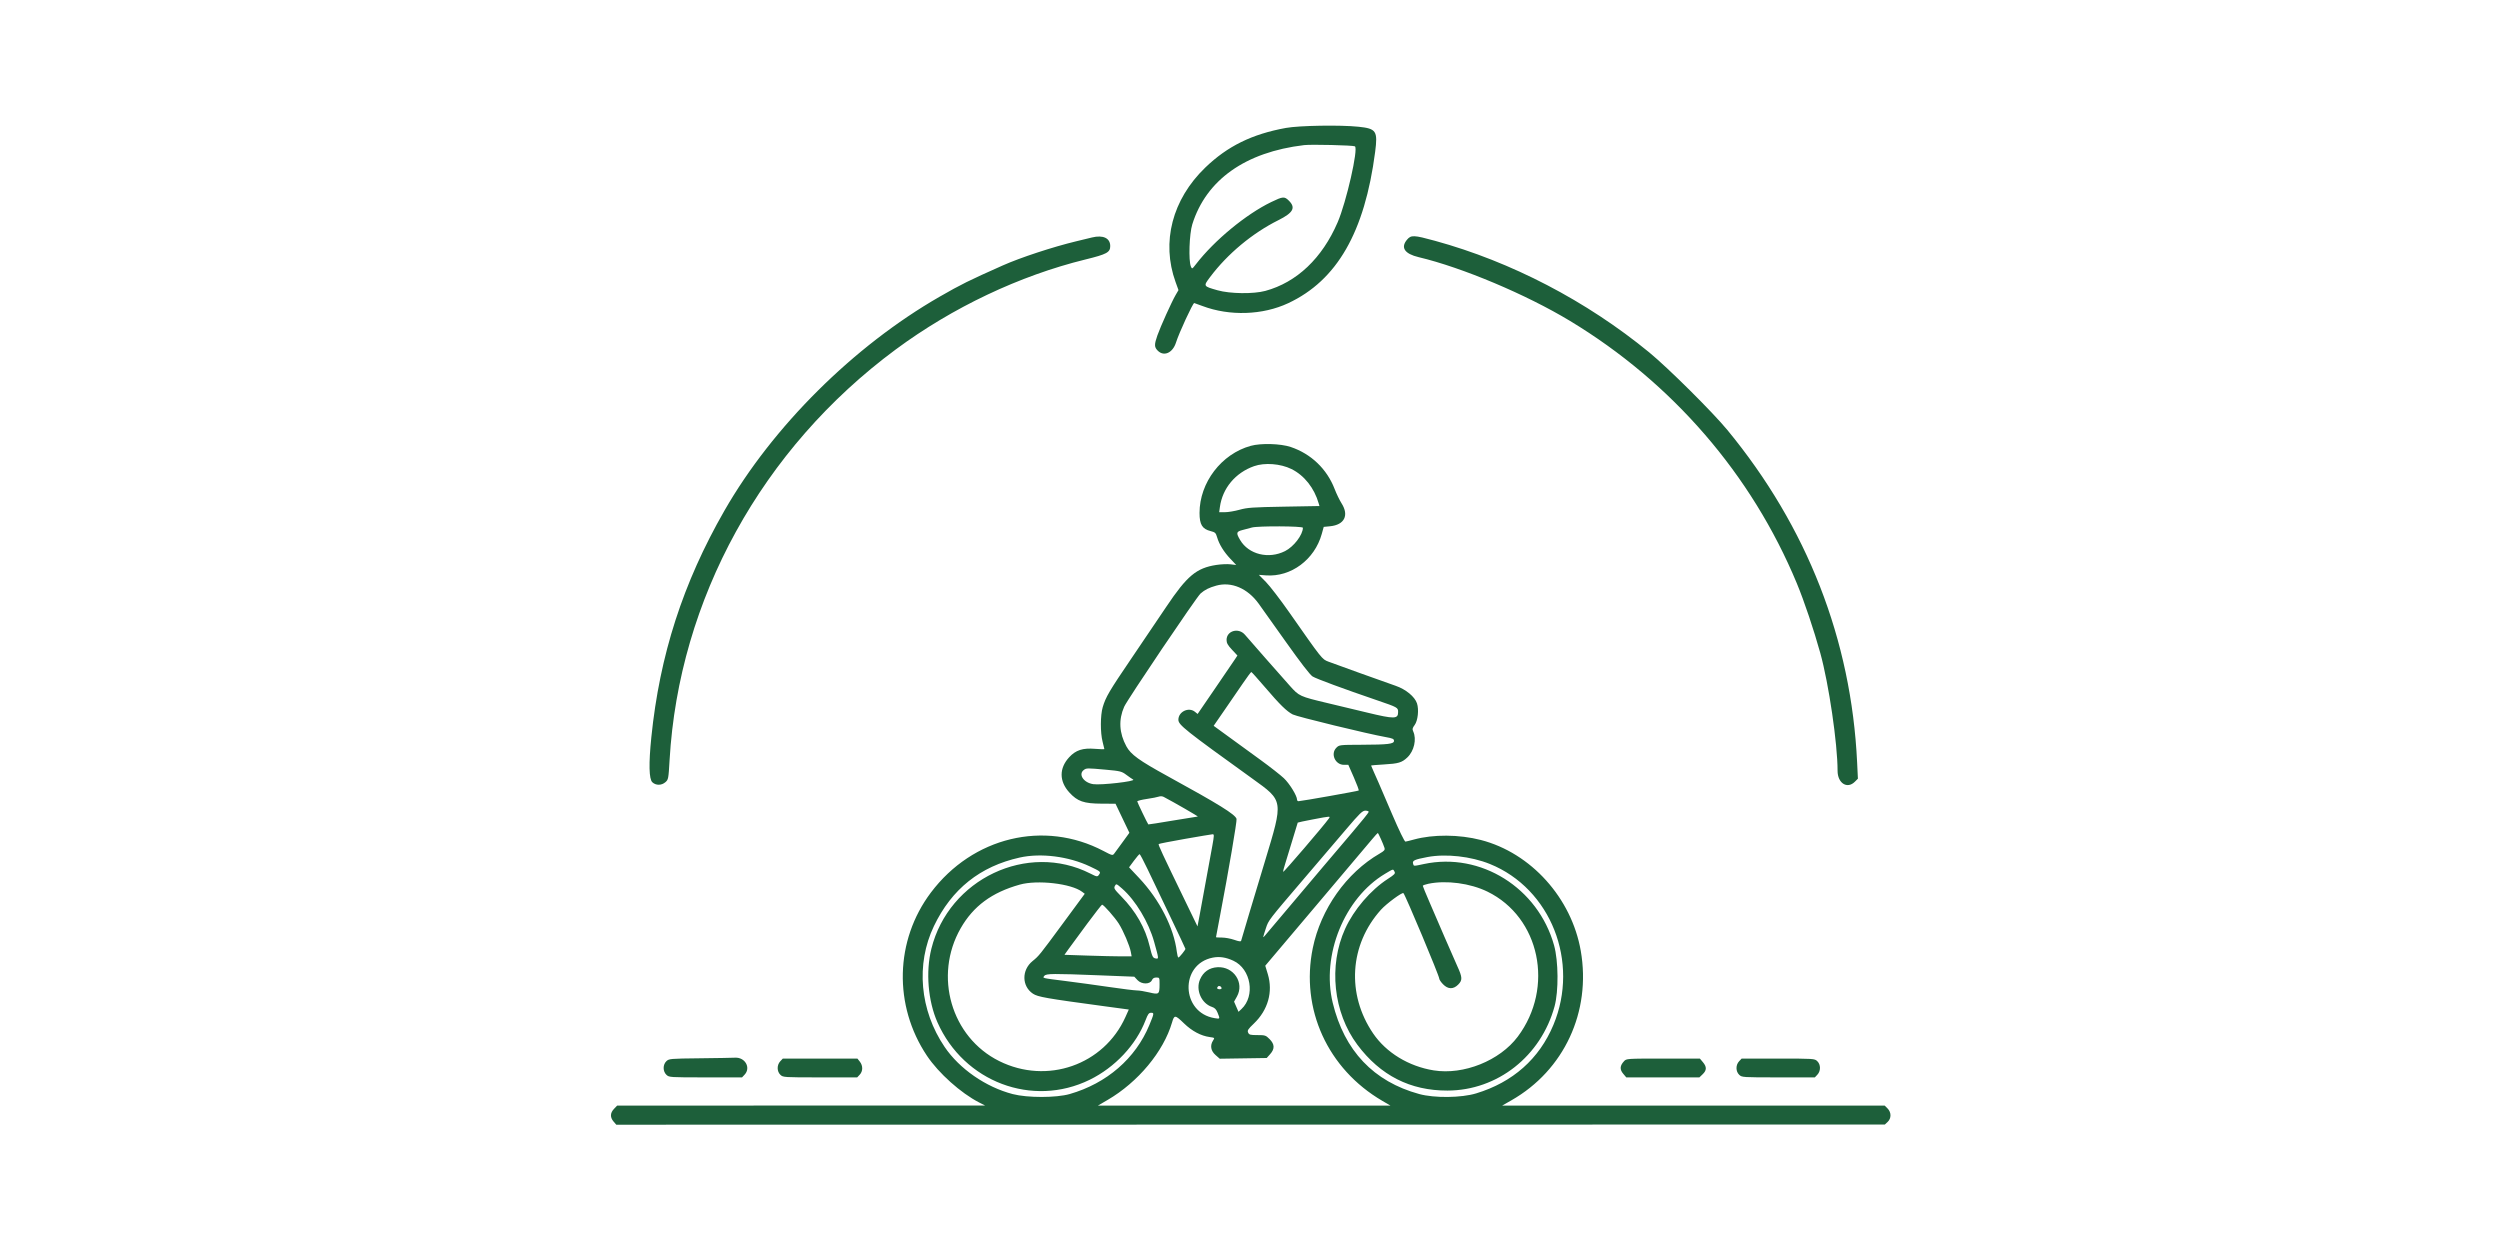
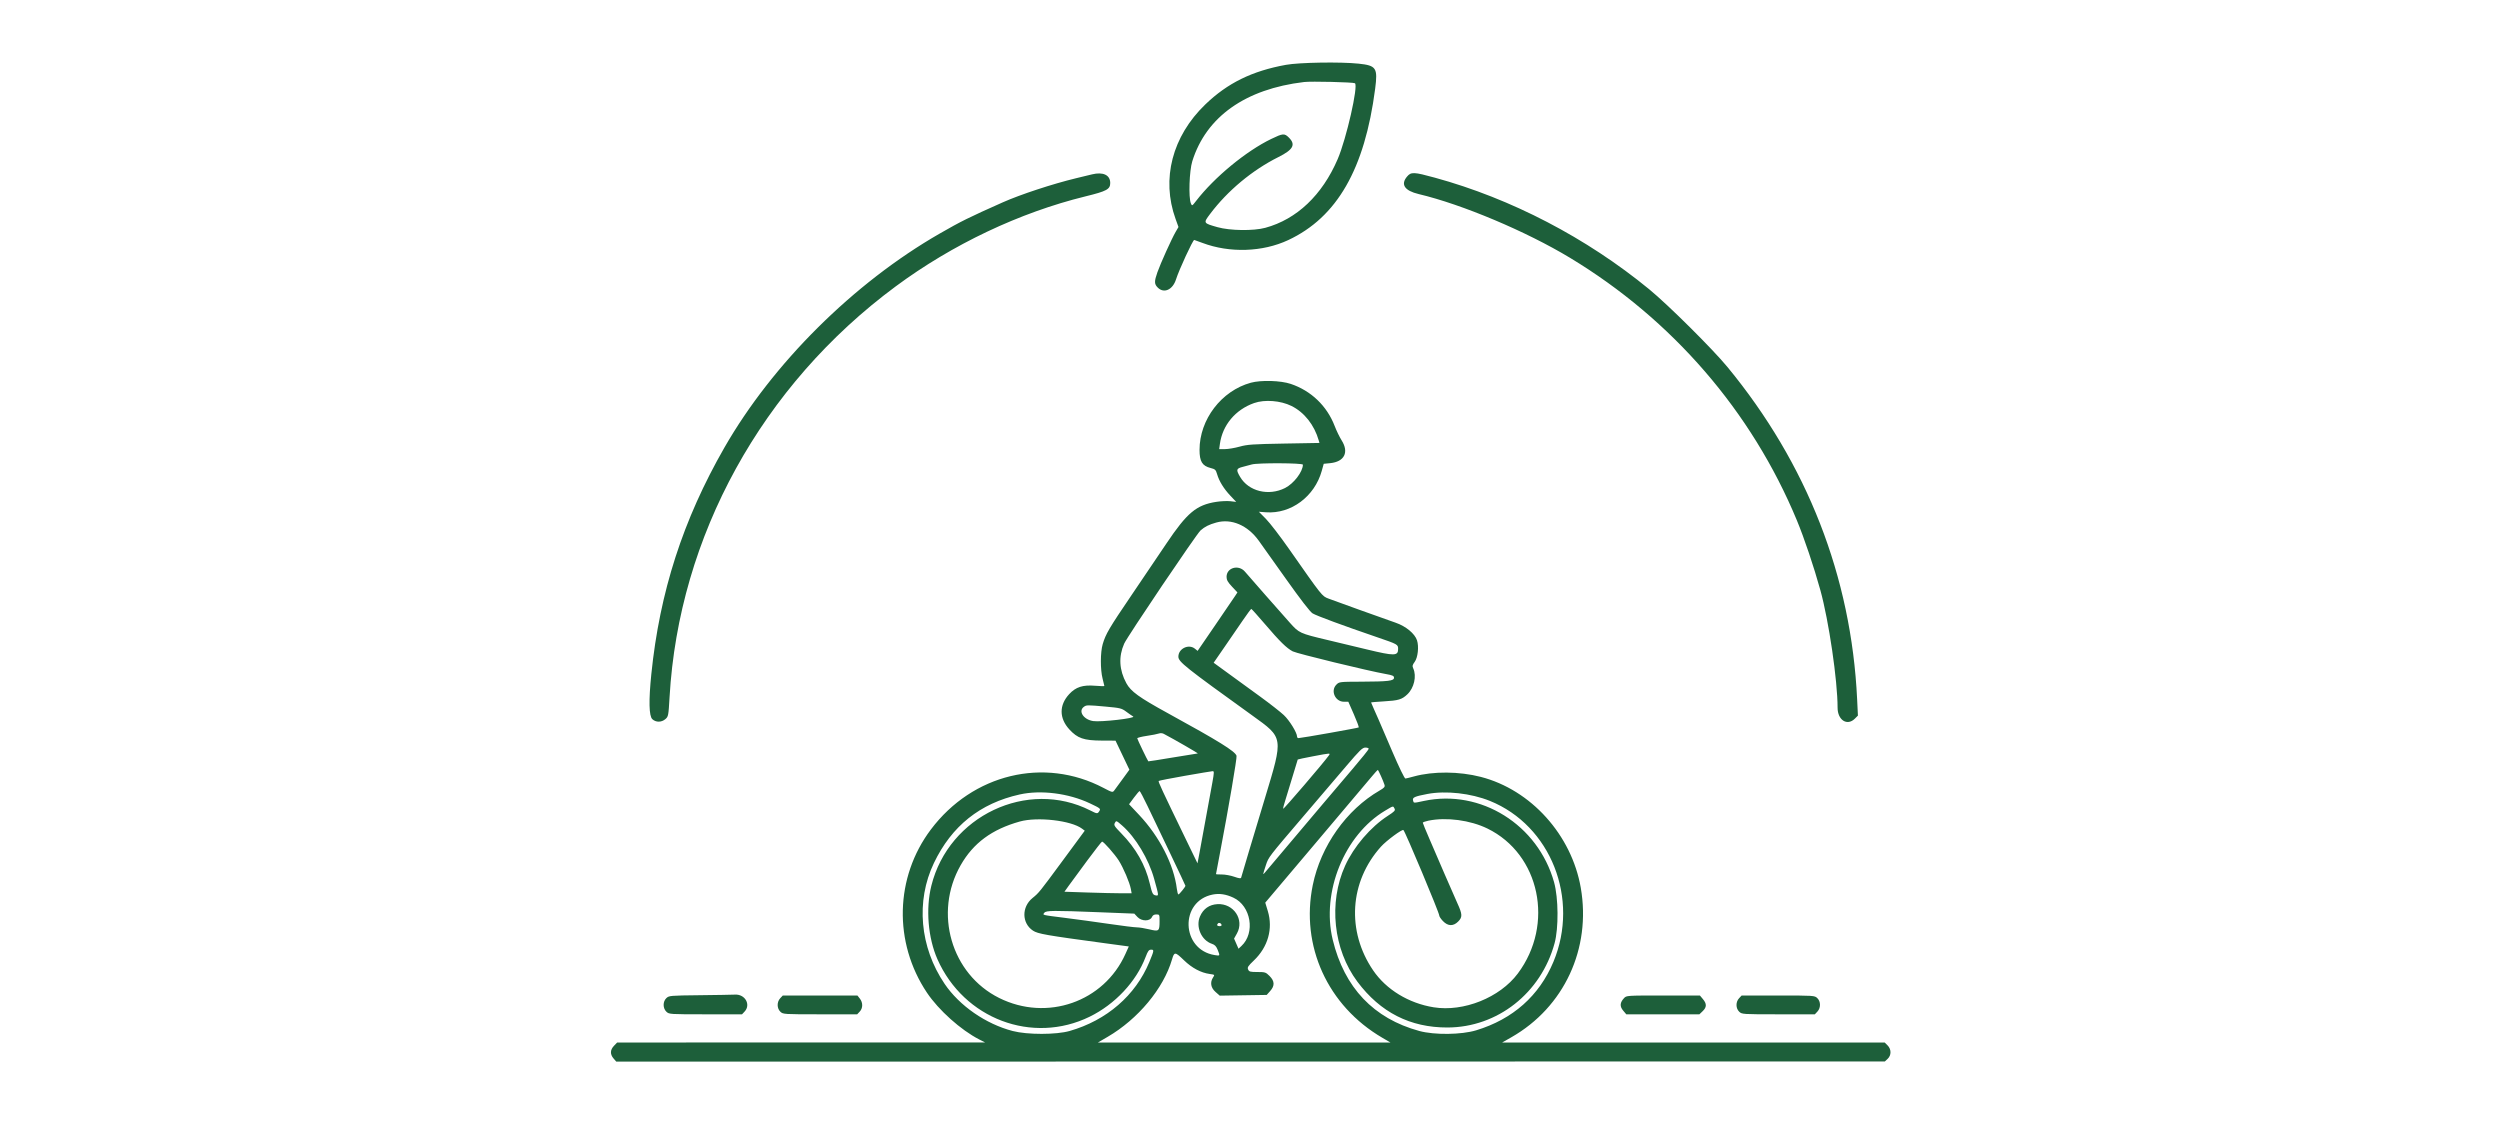
- <svg xmlns="http://www.w3.org/2000/svg" width="1000" height="500" viewBox="-312.8 -67.9 2127.5 1063.8">
+ <svg xmlns="http://www.w3.org/2000/svg" width="1000" height="450" viewBox="-312.8 -14.2 2127.5 957.4">
  <path d="M 781.500 40.982 C 752.683 46.222, 731.788 56.497, 712.877 74.727 C 684.778 101.815, 675.346 138.117, 687.589 172.057 L 690.090 178.991 687.616 183.245 C 684.259 189.021, 674.744 210.103, 672.127 217.567 C 669.394 225.361, 669.449 227.540, 672.455 230.545 C 677.726 235.817, 685.220 232.423, 688.009 223.500 C 690.486 215.579, 702.298 190, 703.480 190 C 703.635 190, 706.801 191.144, 710.516 192.542 C 733.658 201.253, 761.719 200.320, 783.496 190.115 C 825.035 170.649, 848.560 129.697, 857.456 61.363 C 859.774 43.561, 858.451 41.555, 843.347 39.966 C 827.890 38.340, 792.865 38.915, 781.500 40.982 M 797 55.596 C 747.052 61.521, 713.669 85.168, 701.844 123 C 699.296 131.154, 698.531 153.870, 700.637 158.874 C 701.626 161.224, 701.669 161.205, 705.015 156.874 C 720.654 136.635, 747.571 114.422, 769.036 104.042 C 779.008 99.220, 780.279 99.125, 784.077 102.923 C 790.050 108.897, 787.737 113.170, 775.120 119.471 C 752.920 130.557, 731.854 148.094, 717.029 167.831 C 711.100 175.723, 711.067 175.664, 723.315 179.137 C 733.936 182.148, 753.918 182.408, 764 179.665 C 790.755 172.388, 812.370 151.879, 825.549 121.269 C 832.974 104.021, 843.330 58.442, 840.234 56.630 C 838.684 55.722, 803.106 54.871, 797 55.596 M 616.500 134.189 C 614.300 134.729, 608.225 136.201, 603 137.460 C 583.147 142.244, 555.510 151.335, 540.500 158.020 C 511.368 170.994, 505.255 174.021, 486.861 184.582 C 413.621 226.633, 344.683 295.168, 303.638 366.734 C 268.400 428.177, 248.574 489.645, 241.464 559.500 C 239.167 582.076, 239.456 595.141, 242.314 597.826 C 245.348 600.675, 250.154 600.643, 253.461 597.750 C 255.944 595.579, 256.068 594.921, 256.988 579 C 264.901 442.123, 335.586 313.769, 449.454 229.511 C 497.811 193.728, 554.821 166.692, 611 152.900 C 629.099 148.457, 632 146.884, 632 141.513 C 632 134.747, 625.922 131.876, 616.500 134.189 M 884.589 136.077 C 878.949 142.780, 882.497 148.107, 894.500 150.956 C 931.505 159.740, 986.009 182.697, 1023.261 205.191 C 1110.279 257.734, 1177.867 335.920, 1216.300 428.500 C 1222.607 443.691, 1230.811 468.065, 1236.327 488 C 1243.537 514.055, 1251 564.953, 1251 588.068 C 1251 598.657, 1259.218 603.873, 1265.695 597.396 L 1268.298 594.793 1267.634 580.884 C 1262.653 476.540, 1225.167 380.543, 1157.180 298.021 C 1144.616 282.773, 1106.751 245.163, 1090.706 231.998 C 1037.315 188.188, 973.245 154.819, 908.360 137.029 C 890.301 132.077, 888.031 131.986, 884.589 136.077 M 751.608 311.522 C 726.652 318.374, 708 342.802, 708 368.633 C 708 378.540, 710.296 382.290, 717.465 384.095 C 721.304 385.062, 721.858 385.591, 722.954 389.335 C 724.717 395.358, 728.664 401.753, 734.298 407.716 L 739.226 412.933 734.341 412.354 C 731.654 412.036, 726.208 412.279, 722.240 412.895 C 705.322 415.520, 697.388 422.152, 679.789 448.384 C 673.105 458.348, 659.657 478.249, 649.906 492.609 C 631.114 520.282, 628.181 525.272, 625.612 533.932 C 623.563 540.835, 623.507 555.687, 625.500 563.339 C 626.325 566.506, 627 569.311, 627 569.572 C 627 569.833, 623.469 569.752, 619.153 569.392 C 608.649 568.516, 602.681 570.452, 597.049 576.563 C 588.443 585.899, 588.496 597.004, 597.192 606.520 C 604.146 614.128, 609.515 615.984, 624.788 616.054 L 636.500 616.108 642.405 628.477 L 648.309 640.846 642.624 648.673 C 639.497 652.978, 636.278 657.374, 635.469 658.442 C 634.037 660.333, 633.795 660.277, 626.249 656.313 C 575.706 629.760, 514.981 644.400, 479.362 691.726 C 448.758 732.390, 447.421 787.872, 476.016 830.586 C 485.972 845.458, 504.866 862.362, 520.500 870.383 L 525.500 872.949 368.937 872.974 L 212.374 873 209.687 875.805 C 206.374 879.263, 206.245 883.010, 209.315 886.580 L 211.629 889.271 751.439 889.193 L 1291.249 889.115 1293.624 886.883 C 1296.857 883.846, 1296.822 878.731, 1293.545 875.455 L 1291.091 873 1128.320 873 L 965.548 873 973.398 868.527 C 1018.255 842.964, 1041.428 793.079, 1032.459 741.381 C 1024.646 696.339, 990.073 657.965, 947.384 646.953 C 929.020 642.216, 906.869 642.062, 890.500 646.559 C 887.200 647.465, 883.929 648.273, 883.231 648.354 C 882.476 648.441, 877.878 638.972, 871.891 625 C 859.171 595.315, 859.266 595.533, 856.398 589.220 C 855.079 586.317, 854 583.798, 854 583.623 C 854 583.448, 858.883 583.026, 864.851 582.685 C 877.314 581.972, 880.201 581.107, 884.869 576.689 C 890.595 571.270, 892.883 561.228, 889.889 554.656 C 888.959 552.615, 889.152 551.714, 891.075 549.112 C 893.817 545.403, 894.829 536.043, 893.066 530.699 C 891.190 525.015, 883.645 518.784, 874.998 515.776 C 863.352 511.725, 823.064 497.252, 817.622 495.164 C 812.222 493.093, 812.442 493.370, 784.184 453 C 776.676 442.275, 767.826 430.760, 764.517 427.411 L 758.500 421.322 764.582 421.767 C 785.832 423.320, 805.958 408.361, 812.029 386.500 L 813.695 380.500 819.098 379.969 C 831.312 378.769, 835.373 370.710, 828.904 360.509 C 827.200 357.823, 824.540 352.335, 822.991 348.312 C 816.408 331.217, 802.944 318.324, 785.592 312.499 C 776.980 309.608, 760.323 309.129, 751.608 311.522 M 754.426 328.816 C 738.540 334.412, 727.528 347.574, 725.333 363.589 L 724.728 368 729.682 368 C 732.406 368, 737.980 367.062, 742.068 365.915 C 748.597 364.083, 753.178 363.765, 779.778 363.291 L 810.056 362.753 809.447 360.626 C 805.668 347.431, 797.153 336.667, 786.221 331.265 C 776.949 326.682, 763.438 325.642, 754.426 328.816 M 752.500 381.054 C 750.850 381.521, 747.362 382.450, 744.750 383.120 C 739.222 384.536, 738.958 385.546, 742.523 391.630 C 749.744 403.951, 766.791 408.172, 780.791 401.105 C 788.205 397.363, 795.871 387.341, 795.978 381.250 C 796.004 379.781, 757.611 379.607, 752.500 381.054 M 722.230 430.495 C 716.083 432.215, 712.522 434.001, 708.867 437.197 C 705.475 440.164, 646.534 527.539, 643.885 533.528 C 638.980 544.616, 639.603 555.988, 645.733 567.250 C 649.549 574.261, 656.518 579.297, 681 592.729 C 724.655 616.680, 738.269 625.121, 739.500 628.999 C 740.006 630.594, 732.747 673.203, 725.531 710.990 C 723.589 721.160, 722 729.597, 722 729.740 C 722 729.883, 724.261 730, 727.025 730 C 729.789 730, 734.538 730.874, 737.578 731.943 C 741.576 733.348, 743.193 733.556, 743.418 732.693 C 744.099 730.085, 753.796 697.697, 763.685 665 C 779.468 612.812, 779.640 613.939, 753 594.767 C 695.552 553.425, 690 549.005, 690 544.617 C 690 537.766, 698.762 533.558, 704.074 537.859 L 706.369 539.717 721.500 517.609 C 729.822 505.449, 737.445 494.256, 738.439 492.736 L 740.248 489.973 735.624 485.029 C 732.019 481.175, 731 479.343, 731 476.717 C 731 468.843, 741.284 465.966, 746.677 472.332 C 750.354 476.671, 776.530 506.442, 784.801 515.691 C 792.779 524.612, 793.175 524.794, 817 530.471 C 827.725 533.026, 842.835 536.648, 850.578 538.519 C 873.879 544.150, 877 544.099, 877 538.087 C 877 534.253, 876.716 534.095, 859 528.040 C 830.072 518.154, 807.511 509.821, 804.220 507.807 C 802.087 506.502, 794.077 496.130, 781.315 478.150 C 770.521 462.943, 760.173 448.399, 758.319 445.831 C 748.885 432.763, 735.084 426.898, 722.230 430.495 M 744.824 513.750 C 741.163 519.112, 734.085 529.419, 729.095 536.653 L 720.021 549.806 732.760 559.075 C 739.767 564.173, 752.025 573.091, 760 578.894 C 767.975 584.696, 776.858 591.654, 779.739 594.357 C 784.557 598.875, 791 609.347, 791 612.660 C 791 613.397, 791.563 613.978, 792.250 613.952 C 795.118 613.842, 842.990 605.344, 843.475 604.858 C 843.767 604.567, 841.895 599.530, 839.317 593.664 L 834.629 583 830.903 583 C 823.438 583, 819.282 573.627, 824.455 568.455 C 826.881 566.029, 827.128 565.999, 845.705 565.926 C 868.671 565.835, 873.500 565.252, 873.500 562.567 C 873.500 560.958, 872.327 560.427, 866.500 559.401 C 851.587 556.775, 790.967 542.022, 787.332 540.134 C 782.119 537.426, 776.394 531.803, 763.526 516.750 C 757.531 509.738, 752.368 504, 752.053 504 C 751.737 504, 748.484 508.387, 744.824 513.750 M 609.566 587.328 C 604.545 591, 609.286 598.216, 617.532 599.452 C 624.145 600.444, 654.031 597.020, 651.523 595.557 C 650.526 594.976, 647.846 593.114, 645.569 591.420 C 641.729 588.564, 640.482 588.254, 628.464 587.163 C 612.332 585.698, 611.789 585.703, 609.566 587.328 M 673.351 610.049 C 672.168 610.496, 667.556 611.394, 663.101 612.046 C 658.645 612.697, 655 613.637, 655 614.135 C 655 614.842, 663.633 632.798, 664.414 633.716 C 664.515 633.834, 673.801 632.378, 685.049 630.479 C 696.297 628.580, 705.945 627.020, 706.488 627.013 C 707.274 627.003, 686.475 615.002, 677.489 610.281 C 676.338 609.677, 674.595 609.578, 673.351 610.049 M 832.879 637.726 C 825.520 646.375, 808.917 665.837, 795.982 680.976 C 766.831 715.092, 766.681 715.288, 764.498 722 C 761.694 730.620, 761.691 730.643, 763.657 728.353 C 766.581 724.948, 801.360 683.754, 812.923 670 C 818.703 663.125, 829.860 649.986, 837.716 640.801 C 845.572 631.617, 852 623.630, 852 623.051 C 852 622.473, 850.708 622, 849.129 622 C 846.656 622, 844.401 624.183, 832.879 637.726 M 804.161 629.504 C 797.374 630.792, 791.709 631.993, 791.572 632.173 C 791.436 632.353, 789.404 639.025, 787.058 647 C 784.711 654.975, 781.917 664.136, 780.848 667.358 C 779.780 670.581, 779.039 673.601, 779.203 674.070 C 779.455 674.793, 813.836 634.673, 817.872 628.947 C 819.588 626.511, 820.033 626.493, 804.161 629.504 M 854.935 646.250 C 852.527 649.138, 831.067 674.556, 807.246 702.736 L 763.934 753.973 766.102 761.110 C 770.664 776.131, 766.273 791.712, 754.244 803.186 C 749.233 807.966, 748.543 809.051, 749.358 810.875 C 750.193 812.747, 751.134 813, 757.253 813 C 763.820 813, 764.386 813.186, 767.600 816.400 C 771.981 820.781, 772.129 824.704, 768.084 829.234 L 765.168 832.500 745.184 832.807 L 725.200 833.115 721.600 829.954 C 717.556 826.403, 716.780 821.791, 719.524 817.604 C 721.027 815.310, 720.988 815.270, 716.628 814.673 C 709.214 813.656, 701.581 809.597, 694.846 803.087 C 687.177 795.675, 686.544 795.624, 684.607 802.250 C 677.364 827.019, 655.668 853.109, 629.767 868.194 L 621.516 873 745.992 873 L 870.468 873 863.544 868.954 C 816.997 841.753, 793.788 790.781, 804.372 739 C 811.162 705.778, 832.994 674.912, 861.281 658.540 C 865.273 656.230, 865.953 655.420, 865.396 653.637 C 864.376 650.369, 860.162 641, 859.712 641 C 859.492 641, 857.343 643.362, 854.935 646.250 M 695.664 646.012 C 683.654 648.117, 673.568 650.099, 673.251 650.416 C 672.695 650.971, 675.656 657.327, 696.579 700.500 L 706.271 720.500 707.981 711.500 C 709.790 701.970, 715.992 668.099, 718.921 651.750 C 720.501 642.928, 720.517 642.009, 719.084 642.092 C 718.213 642.143, 707.674 643.907, 695.664 646.012 M 652.179 664.611 L 648.022 670.222 656.588 679.322 C 673.999 697.818, 686.188 721.706, 688.698 742.250 C 689.017 744.862, 689.612 747, 690.021 747 C 690.774 747, 696 740.556, 696 739.627 C 696 739.349, 690.115 726.831, 682.921 711.811 C 675.728 696.790, 667.103 678.763, 663.755 671.750 C 660.407 664.737, 657.368 659, 657.002 659 C 656.636 659, 654.465 661.525, 652.179 664.611 M 555 661.897 C 521.235 669.414, 497.061 688.723, 481.962 720.236 C 466.433 752.645, 469.908 791.899, 491.069 823.095 C 503.721 841.747, 526.078 857.228, 549 863.210 C 561.522 866.478, 586.050 866.460, 597.500 863.174 C 629.019 854.130, 653.542 832.902, 665.279 804.500 C 669.396 794.538, 669.475 794, 666.812 794 C 664.885 794, 664.083 795.063, 662.101 800.250 C 654.057 821.292, 636.072 840.481, 614.500 851.039 C 565.764 874.891, 507.461 852.894, 484.973 802.170 C 476.926 784.019, 474.873 759.196, 479.790 739.500 C 494.612 680.125, 561.570 648.425, 614.988 675.494 C 620.963 678.522, 621.185 678.535, 622.797 675.954 C 624 674.027, 623.533 673.652, 614.744 669.488 C 596.586 660.887, 572.999 657.890, 555 661.897 M 901.909 661.486 C 891.065 663.547, 889.043 664.450, 889.696 666.945 C 890.339 669.405, 889.730 669.375, 899 667.404 C 947.295 657.137, 996.093 687.658, 1009.742 736.668 C 1013.457 750.007, 1013.662 775.632, 1010.158 788.500 C 998.592 830.973, 961.545 860.123, 919 860.227 C 887.312 860.304, 861.893 847.373, 842.327 821.224 C 821.865 793.877, 817.642 754.005, 831.882 722.599 C 839.270 706.306, 853.579 689.575, 868.228 680.101 C 874.036 676.345, 874.806 675.506, 873.936 673.880 C 872.659 671.494, 873.199 671.371, 865.918 675.709 C 831.302 696.329, 811.538 745.004, 821.340 785.500 C 831.213 826.294, 856.124 852.558, 895.022 863.184 C 907.912 866.705, 930.831 866.440, 943.400 862.624 C 974.628 853.143, 997.097 833.228, 1009.172 804.330 C 1031.569 750.729, 1006.924 688.317, 955.097 667.383 C 938.967 660.868, 917.617 658.501, 901.909 661.486 M 555 684.944 C 531.229 691.614, 515.488 703.247, 504.715 722.106 C 481.543 762.673, 496.662 814.785, 537.500 835.106 C 578.214 855.365, 626.616 838.474, 644.952 797.608 L 647.802 791.256 627.651 788.534 C 577.182 781.719, 570.402 780.532, 566.242 777.779 C 556.684 771.453, 556.494 757.678, 565.861 750.048 C 571.395 745.539, 571.618 745.264, 591.619 718.125 L 610.320 692.750 608.038 691.029 C 598.768 684.036, 569.998 680.736, 555 684.944 M 902.750 684.226 C 900.138 684.771, 898 685.550, 898 685.959 C 898 686.367, 900.519 692.506, 903.599 699.601 C 906.678 706.695, 912.481 720.150, 916.494 729.500 C 920.507 738.850, 925.413 750.044, 927.395 754.375 C 931.769 763.930, 931.871 766.282, 928.077 770.077 C 923.946 774.208, 919.436 774.077, 915.196 769.702 C 913.438 767.889, 912 765.733, 912 764.911 C 912 762.529, 883.251 693.917, 881.532 692.199 C 880.531 691.198, 867.039 701.163, 862.380 706.345 C 835.616 736.113, 832.969 778.170, 855.753 811.619 C 866.887 827.963, 886.006 839.617, 907.296 843.037 C 932.742 847.124, 963.528 834.770, 978.837 814.328 C 1010.215 772.429, 997.715 712.713, 953 690.898 C 938.372 683.762, 917.975 681.053, 902.750 684.226 M 635.951 686.091 C 634.915 688.027, 635.459 688.921, 641.286 694.873 C 653.868 707.725, 661.863 721.785, 665.650 737.718 C 667.717 746.416, 668.244 747.432, 670.890 747.824 C 673.414 748.199, 673.416 748.215, 669.356 733.611 C 664.710 716.899, 653.543 698.316, 642.166 688.364 C 637.206 684.025, 637.081 683.979, 635.951 686.091 M 612.361 718.250 C 605.732 727.188, 598.672 736.791, 596.673 739.592 L 593.039 744.684 612.680 745.342 C 623.483 745.704, 636.349 746, 641.272 746 L 650.223 746 649.527 742.250 C 648.523 736.838, 643.219 724.372, 639.254 718.106 C 635.934 712.860, 626.365 702, 625.062 702 C 624.705 702, 618.990 709.313, 612.361 718.250 M 719.326 747.060 C 690.894 752.576, 692.173 794.006, 720.917 798.603 C 725.572 799.347, 725.544 799.399, 723.411 794.068 C 722.229 791.115, 720.992 789.822, 718.589 789.029 C 709.593 786.060, 704.572 774.594, 708.381 765.718 C 711.161 759.239, 716.278 755.635, 723.257 755.243 C 737.046 754.467, 746.363 768.500, 739.826 780.196 L 737.392 784.551 739.277 788.874 L 741.162 793.197 743.678 790.848 C 755.640 779.685, 751.807 756.707, 736.820 749.738 C 730.490 746.794, 725.016 745.956, 719.326 747.060 M 575.980 762.524 C 574.249 764.610, 573.402 764.397, 593.500 766.928 C 603.400 768.174, 620.386 770.500, 631.247 772.097 C 642.107 773.694, 652.618 775, 654.603 775 C 656.589 775, 661.351 775.757, 665.185 776.683 C 673.527 778.696, 673.962 778.354, 673.985 769.750 C 674 764.134, 673.936 764, 671.237 764 C 669.331 764, 668.168 764.698, 667.487 766.250 C 665.849 769.983, 658.703 769.964, 655.202 766.217 L 652.491 763.314 622.996 762.147 C 583.320 760.577, 577.557 760.624, 575.980 762.524 M 723.688 771.646 C 722.383 772.950, 723.006 774, 725.083 774 C 726.247 774, 726.992 773.476, 726.771 772.813 C 726.284 771.351, 724.614 770.719, 723.688 771.646 M 282.546 832.750 C 257.539 833.024, 256.508 833.113, 254.296 835.192 C 251.154 838.144, 251.163 843.865, 254.314 846.826 C 256.588 848.962, 257.176 849, 287.640 849 L 318.651 849 320.826 846.686 C 326.360 840.794, 321.261 831.754, 312.673 832.232 C 310.378 832.360, 296.821 832.593, 282.546 832.750 M 351.174 835.314 C 348.195 838.486, 348.261 843.957, 351.314 846.826 C 353.590 848.963, 354.163 849, 385.140 849 L 416.651 849 418.826 846.686 C 421.584 843.749, 421.627 839.067, 418.927 835.635 L 416.855 833 385.102 833 L 353.349 833 351.174 835.314 M 1069.248 835.250 C 1065.716 839.034, 1065.496 842.247, 1068.520 845.842 L 1071.178 849 1102.284 849 L 1133.391 849 1136.195 846.313 C 1139.686 842.968, 1139.748 840.042, 1136.411 836.077 L 1133.822 833 1102.585 833 C 1071.481 833, 1071.340 833.010, 1069.248 835.250 M 1167.174 835.314 C 1164.195 838.486, 1164.261 843.957, 1167.314 846.826 C 1169.588 848.962, 1170.176 849, 1200.640 849 L 1231.651 849 1233.826 846.686 C 1236.805 843.514, 1236.739 838.043, 1233.686 835.174 C 1231.412 833.038, 1230.824 833, 1200.360 833 L 1169.349 833 1167.174 835.314" stroke="none" fill="#1D5F3A" fill-rule="evenodd" />
</svg>
